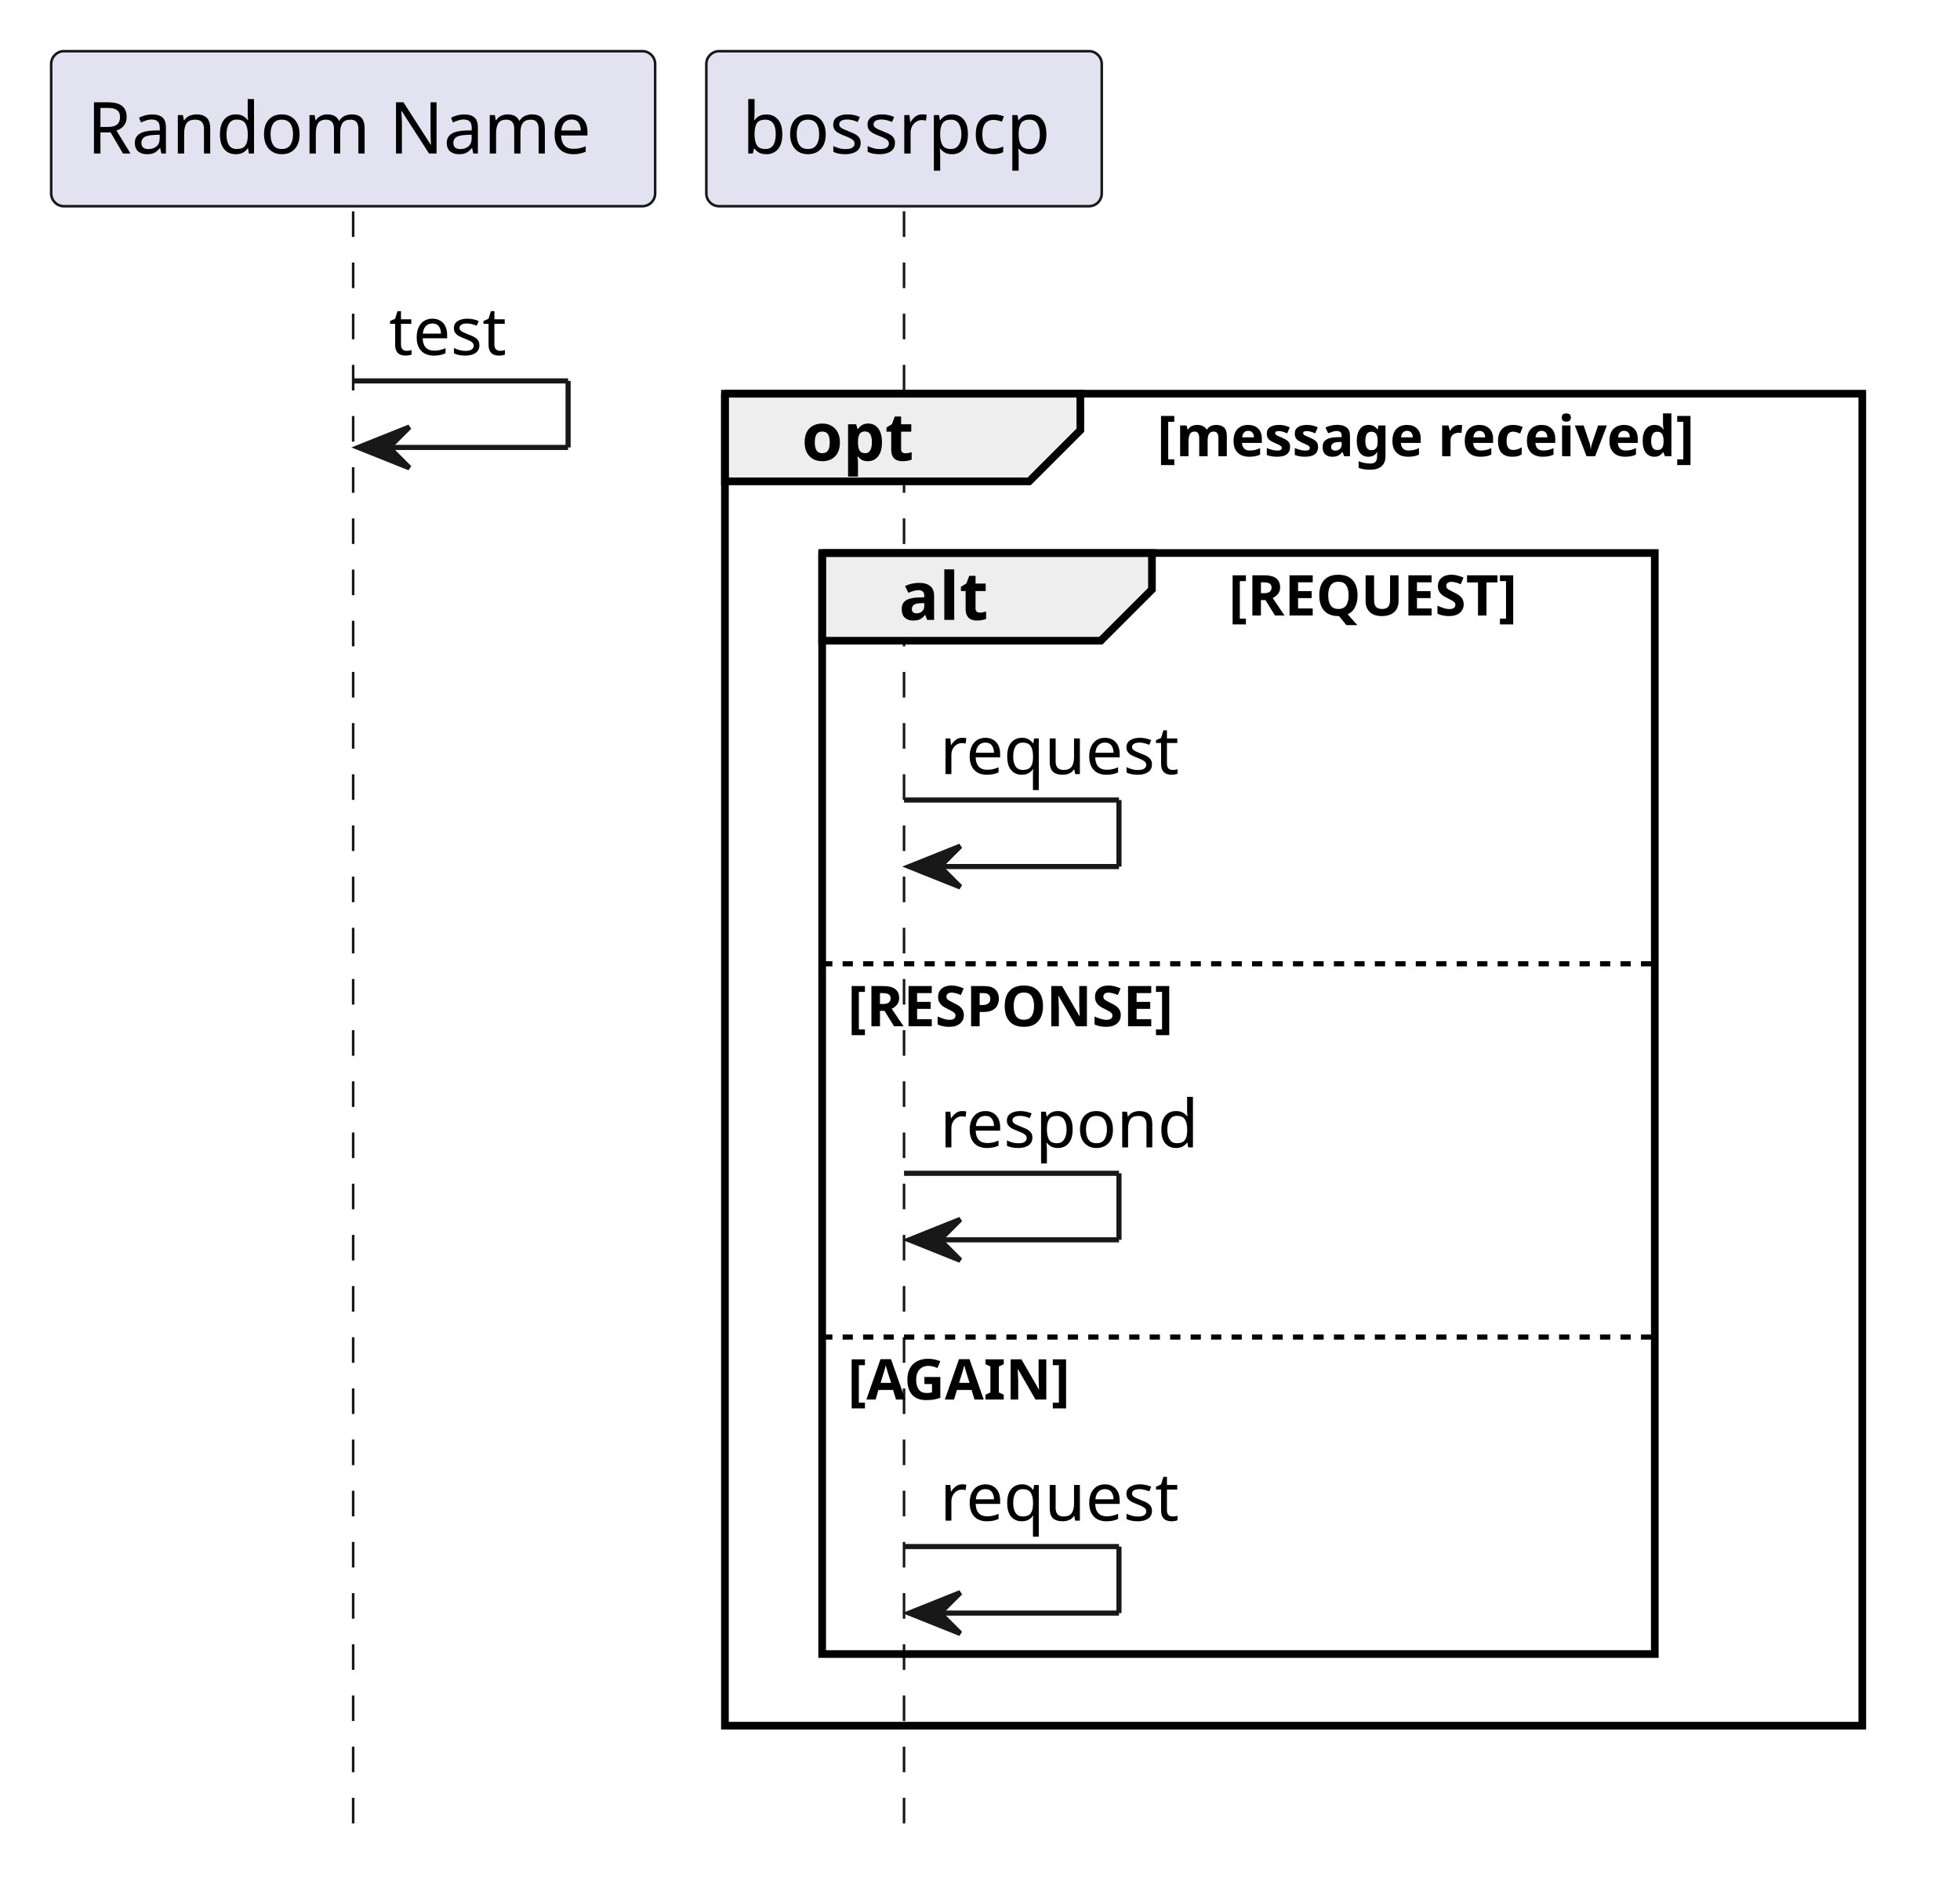
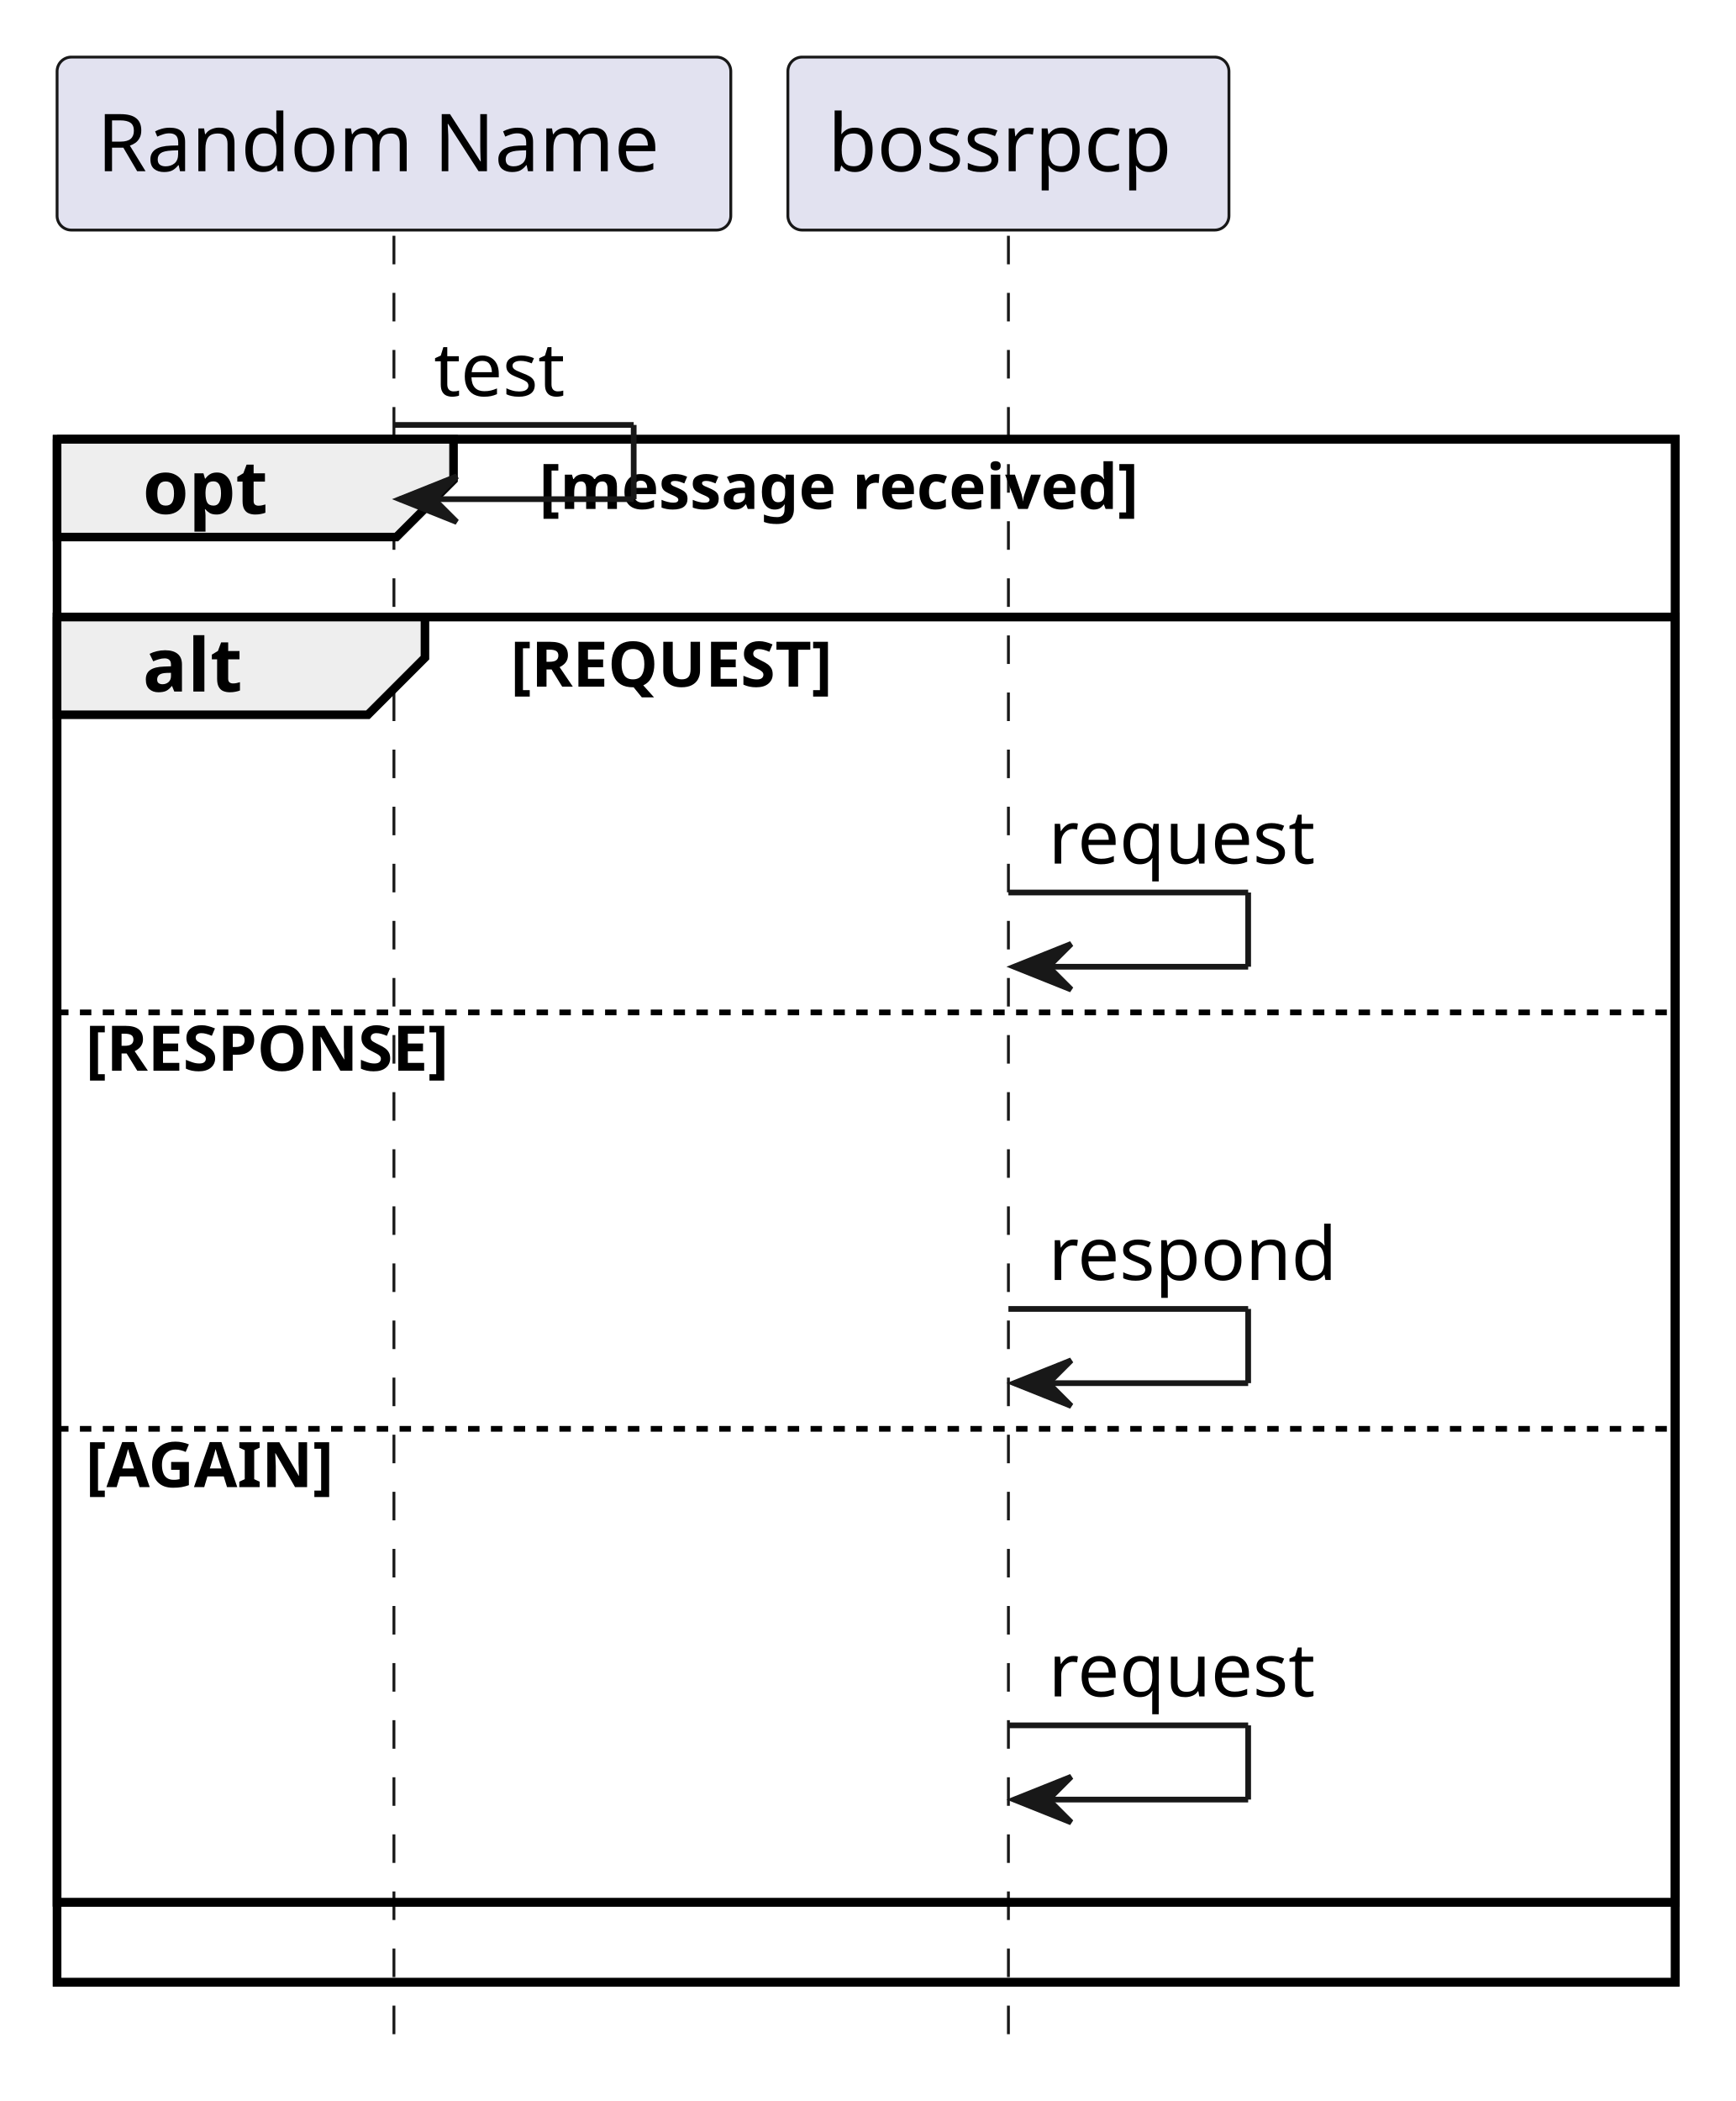
- <svg xmlns="http://www.w3.org/2000/svg" contentStyleType="text/css" data-diagram-type="SEQUENCE" height="368px" preserveAspectRatio="none" style="width:383px;height:368px;background:#FFFFFF;" version="1.1" viewBox="0 0 383 368" width="383px" zoomAndPan="magnify">
+ <svg xmlns="http://www.w3.org/2000/svg" contentStyleType="text/css" data-diagram-type="SEQUENCE" height="368px" preserveAspectRatio="none" style="width:304px;height:368px;background:#FFFFFF;" version="1.1" viewBox="0 0 304 368" width="304px" zoomAndPan="magnify">
  <defs />
  <g>
    <g>
      <rect fill="#000000" fill-opacity="0" height="315.906" width="8" x="65.511" y="41.297" />
      <line style="stroke:#181818;stroke-width:0.5;stroke-dasharray:5,5;" x1="69.011" x2="69.011" y1="41.297" y2="357.203" />
    </g>
    <g>
      <rect fill="#000000" fill-opacity="0" height="315.906" width="8" x="173.156" y="41.297" />
      <line style="stroke:#181818;stroke-width:0.5;stroke-dasharray:5,5;" x1="176.656" x2="176.656" y1="41.297" y2="357.203" />
    </g>
    <rect fill="#E2E2F0" height="30.297" rx="2.5" ry="2.5" style="stroke:#181818;stroke-width:0.5;" width="118.022" x="10" y="10" />
    <text fill="#000000" font-family="sans-serif" font-size="14" lengthAdjust="spacing" textLength="104.022" x="17" y="29.995">Random Name</text>
    <rect fill="#E2E2F0" height="30.297" rx="2.5" ry="2.5" style="stroke:#181818;stroke-width:0.5;" width="77.267" x="138.023" y="10" />
    <text fill="#000000" font-family="sans-serif" font-size="14" lengthAdjust="spacing" textLength="63.267" x="145.023" y="29.995">bossrpcp</text>
-     <path d="M141.656,76.93 L211.107,76.93 L211.107,84.062 L201.107,94.062 L141.656,94.062 L141.656,76.93" fill="#EEEEEE" style="stroke:#000000;stroke-width:1.5;" />
-     <rect fill="none" height="260.273" style="stroke:#000000;stroke-width:1.5;" width="222.251" x="141.656" y="76.93" />
-     <text fill="#000000" font-family="sans-serif" font-size="13" font-weight="700" lengthAdjust="spacing" textLength="24.451" x="156.656" y="89.997">opt</text>
-     <text fill="#000000" font-family="sans-serif" font-size="11" font-weight="700" lengthAdjust="spacing" textLength="121.8" x="226.107" y="89.14">[message received]</text>
-     <path d="M160.656,108.062 L225.099,108.062 L225.099,115.195 L215.099,125.195 L160.656,125.195 L160.656,108.062" fill="#EEEEEE" style="stroke:#000000;stroke-width:1.5;" />
-     <rect fill="none" height="215.141" style="stroke:#000000;stroke-width:1.5;" width="162.705" x="160.656" y="108.062" />
-     <text fill="#000000" font-family="sans-serif" font-size="13" font-weight="700" lengthAdjust="spacing" textLength="19.443" x="175.656" y="121.129">alt</text>
-     <text fill="#000000" font-family="sans-serif" font-size="11" font-weight="700" lengthAdjust="spacing" textLength="67.262" x="240.099" y="120.273">[REQUEST]</text>
-     <line style="stroke:#000000;stroke-width:1;stroke-dasharray:2,2;" x1="160.656" x2="323.361" y1="188.328" y2="188.328" />
-     <text fill="#000000" font-family="sans-serif" font-size="11" font-weight="700" lengthAdjust="spacing" textLength="76.017" x="165.656" y="200.539">[RESPONSE]</text>
-     <line style="stroke:#000000;stroke-width:1;stroke-dasharray:2,2;" x1="160.656" x2="323.361" y1="261.266" y2="261.266" />
-     <text fill="#000000" font-family="sans-serif" font-size="11" font-weight="700" lengthAdjust="spacing" textLength="49.409" x="165.656" y="273.476">[AGAIN]</text>
-     <line style="stroke:#181818;stroke-width:1;" x1="176.656" x2="218.656" y1="156.328" y2="156.328" />
-     <line style="stroke:#181818;stroke-width:1;" x1="218.656" x2="218.656" y1="156.328" y2="169.328" />
-     <line style="stroke:#181818;stroke-width:1;" x1="177.656" x2="218.656" y1="169.328" y2="169.328" />
-     <polygon fill="#181818" points="187.656,165.328,177.656,169.328,187.656,173.328,183.656,169.328" style="stroke:#181818;stroke-width:1;" />
-     <text fill="#000000" font-family="sans-serif" font-size="13" lengthAdjust="spacing" textLength="49.702" x="183.656" y="151.262">request</text>
-     <line style="stroke:#181818;stroke-width:1;" x1="176.656" x2="218.656" y1="229.266" y2="229.266" />
-     <line style="stroke:#181818;stroke-width:1;" x1="218.656" x2="218.656" y1="229.266" y2="242.266" />
-     <line style="stroke:#181818;stroke-width:1;" x1="177.656" x2="218.656" y1="242.266" y2="242.266" />
-     <polygon fill="#181818" points="187.656,238.266,177.656,242.266,187.656,246.266,183.656,242.266" style="stroke:#181818;stroke-width:1;" />
-     <text fill="#000000" font-family="sans-serif" font-size="13" lengthAdjust="spacing" textLength="52.812" x="183.656" y="224.2">respond</text>
-     <line style="stroke:#181818;stroke-width:1;" x1="176.656" x2="218.656" y1="302.203" y2="302.203" />
-     <line style="stroke:#181818;stroke-width:1;" x1="218.656" x2="218.656" y1="302.203" y2="315.203" />
-     <line style="stroke:#181818;stroke-width:1;" x1="177.656" x2="218.656" y1="315.203" y2="315.203" />
-     <polygon fill="#181818" points="187.656,311.203,177.656,315.203,187.656,319.203,183.656,315.203" style="stroke:#181818;stroke-width:1;" />
-     <text fill="#000000" font-family="sans-serif" font-size="13" lengthAdjust="spacing" textLength="49.702" x="183.656" y="297.137">request</text>
-     <line style="stroke:#181818;stroke-width:1;" x1="69.011" x2="111.011" y1="74.43" y2="74.43" />
-     <line style="stroke:#181818;stroke-width:1;" x1="111.011" x2="111.011" y1="74.43" y2="87.43" />
-     <line style="stroke:#181818;stroke-width:1;" x1="70.011" x2="111.011" y1="87.43" y2="87.43" />
-     <polygon fill="#181818" points="80.011,83.43,70.011,87.43,80.011,91.43,76.011,87.43" style="stroke:#181818;stroke-width:1;" />
-     <text fill="#000000" font-family="sans-serif" font-size="13" lengthAdjust="spacing" textLength="24.965" x="76.011" y="69.364">test</text>
+     <rect fill="none" height="270.273" style="stroke:#000000;stroke-width:1.5;" width="283.468" x="10" y="76.93" />
+     <rect fill="none" height="225.141" style="stroke:#000000;stroke-width:1.5;" width="283.468" x="10" y="108.062" />
+     <path d="M10,76.93 L79.451,76.93 L79.451,84.062 L69.451,94.062 L10,94.062 L10,76.93" fill="#EEEEEE" style="stroke:#000000;stroke-width:1.5;" />
+     <rect fill="none" height="270.273" style="stroke:#000000;stroke-width:1.5;" width="283.468" x="10" y="76.93" />
+     <text fill="#000000" font-family="sans-serif" font-size="13" font-weight="700" lengthAdjust="spacing" textLength="24.451" x="25" y="89.997">opt</text>
+     <text fill="#000000" font-family="sans-serif" font-size="11" font-weight="700" lengthAdjust="spacing" textLength="121.8" x="94.451" y="89.14">[message received]</text>
+     <path d="M10,108.062 L74.443,108.062 L74.443,115.195 L64.443,125.195 L10,125.195 L10,108.062" fill="#EEEEEE" style="stroke:#000000;stroke-width:1.5;" />
+     <rect fill="none" height="225.141" style="stroke:#000000;stroke-width:1.5;" width="283.468" x="10" y="108.062" />
+     <text fill="#000000" font-family="sans-serif" font-size="13" font-weight="700" lengthAdjust="spacing" textLength="19.443" x="25" y="121.129">alt</text>
+     <text fill="#000000" font-family="sans-serif" font-size="11" font-weight="700" lengthAdjust="spacing" textLength="67.262" x="89.443" y="120.273">[REQUEST]</text>
+     <g class="message" data-entity-1="part2" data-entity-2="part2" id="msg1">
+       <line style="stroke:#181818;stroke-width:1;" x1="176.656" x2="218.656" y1="156.328" y2="156.328" />
+       <line style="stroke:#181818;stroke-width:1;" x1="218.656" x2="218.656" y1="156.328" y2="169.328" />
+       <line style="stroke:#181818;stroke-width:1;" x1="177.656" x2="218.656" y1="169.328" y2="169.328" />
+       <polygon fill="#181818" points="187.656,165.328,177.656,169.328,187.656,173.328,183.656,169.328" style="stroke:#181818;stroke-width:1;" />
+       <text fill="#000000" font-family="sans-serif" font-size="13" lengthAdjust="spacing" textLength="49.702" x="183.656" y="151.262">request</text>
+     </g>
+     <line style="stroke:#000000;stroke-width:1;stroke-dasharray:2,2;" x1="10" x2="293.468" y1="177.328" y2="177.328" />
+     <text fill="#000000" font-family="sans-serif" font-size="11" font-weight="700" lengthAdjust="spacing" textLength="76.017" x="15" y="187.539">[RESPONSE]</text>
+     <g class="message" data-entity-1="part2" data-entity-2="part2" id="msg2">
+       <line style="stroke:#181818;stroke-width:1;" x1="176.656" x2="218.656" y1="229.266" y2="229.266" />
+       <line style="stroke:#181818;stroke-width:1;" x1="218.656" x2="218.656" y1="229.266" y2="242.266" />
+       <line style="stroke:#181818;stroke-width:1;" x1="177.656" x2="218.656" y1="242.266" y2="242.266" />
+       <polygon fill="#181818" points="187.656,238.266,177.656,242.266,187.656,246.266,183.656,242.266" style="stroke:#181818;stroke-width:1;" />
+       <text fill="#000000" font-family="sans-serif" font-size="13" lengthAdjust="spacing" textLength="52.812" x="183.656" y="224.2">respond</text>
+     </g>
+     <line style="stroke:#000000;stroke-width:1;stroke-dasharray:2,2;" x1="10" x2="293.468" y1="250.266" y2="250.266" />
+     <text fill="#000000" font-family="sans-serif" font-size="11" font-weight="700" lengthAdjust="spacing" textLength="49.409" x="15" y="260.476">[AGAIN]</text>
+     <g class="message" data-entity-1="part2" data-entity-2="part2" id="msg3">
+       <line style="stroke:#181818;stroke-width:1;" x1="176.656" x2="218.656" y1="302.203" y2="302.203" />
+       <line style="stroke:#181818;stroke-width:1;" x1="218.656" x2="218.656" y1="302.203" y2="315.203" />
+       <line style="stroke:#181818;stroke-width:1;" x1="177.656" x2="218.656" y1="315.203" y2="315.203" />
+       <polygon fill="#181818" points="187.656,311.203,177.656,315.203,187.656,319.203,183.656,315.203" style="stroke:#181818;stroke-width:1;" />
+       <text fill="#000000" font-family="sans-serif" font-size="13" lengthAdjust="spacing" textLength="49.702" x="183.656" y="297.137">request</text>
+     </g>
+     <g class="message" data-entity-1="part1" data-entity-2="part1" id="msg4">
+       <line style="stroke:#181818;stroke-width:1;" x1="69.011" x2="111.011" y1="74.43" y2="74.43" />
+       <line style="stroke:#181818;stroke-width:1;" x1="111.011" x2="111.011" y1="74.43" y2="87.43" />
+       <line style="stroke:#181818;stroke-width:1;" x1="70.011" x2="111.011" y1="87.43" y2="87.43" />
+       <polygon fill="#181818" points="80.011,83.43,70.011,87.43,80.011,91.43,76.011,87.43" style="stroke:#181818;stroke-width:1;" />
+       <text fill="#000000" font-family="sans-serif" font-size="13" lengthAdjust="spacing" textLength="24.965" x="76.011" y="69.364">test</text>
+     </g>
  </g>
</svg>
